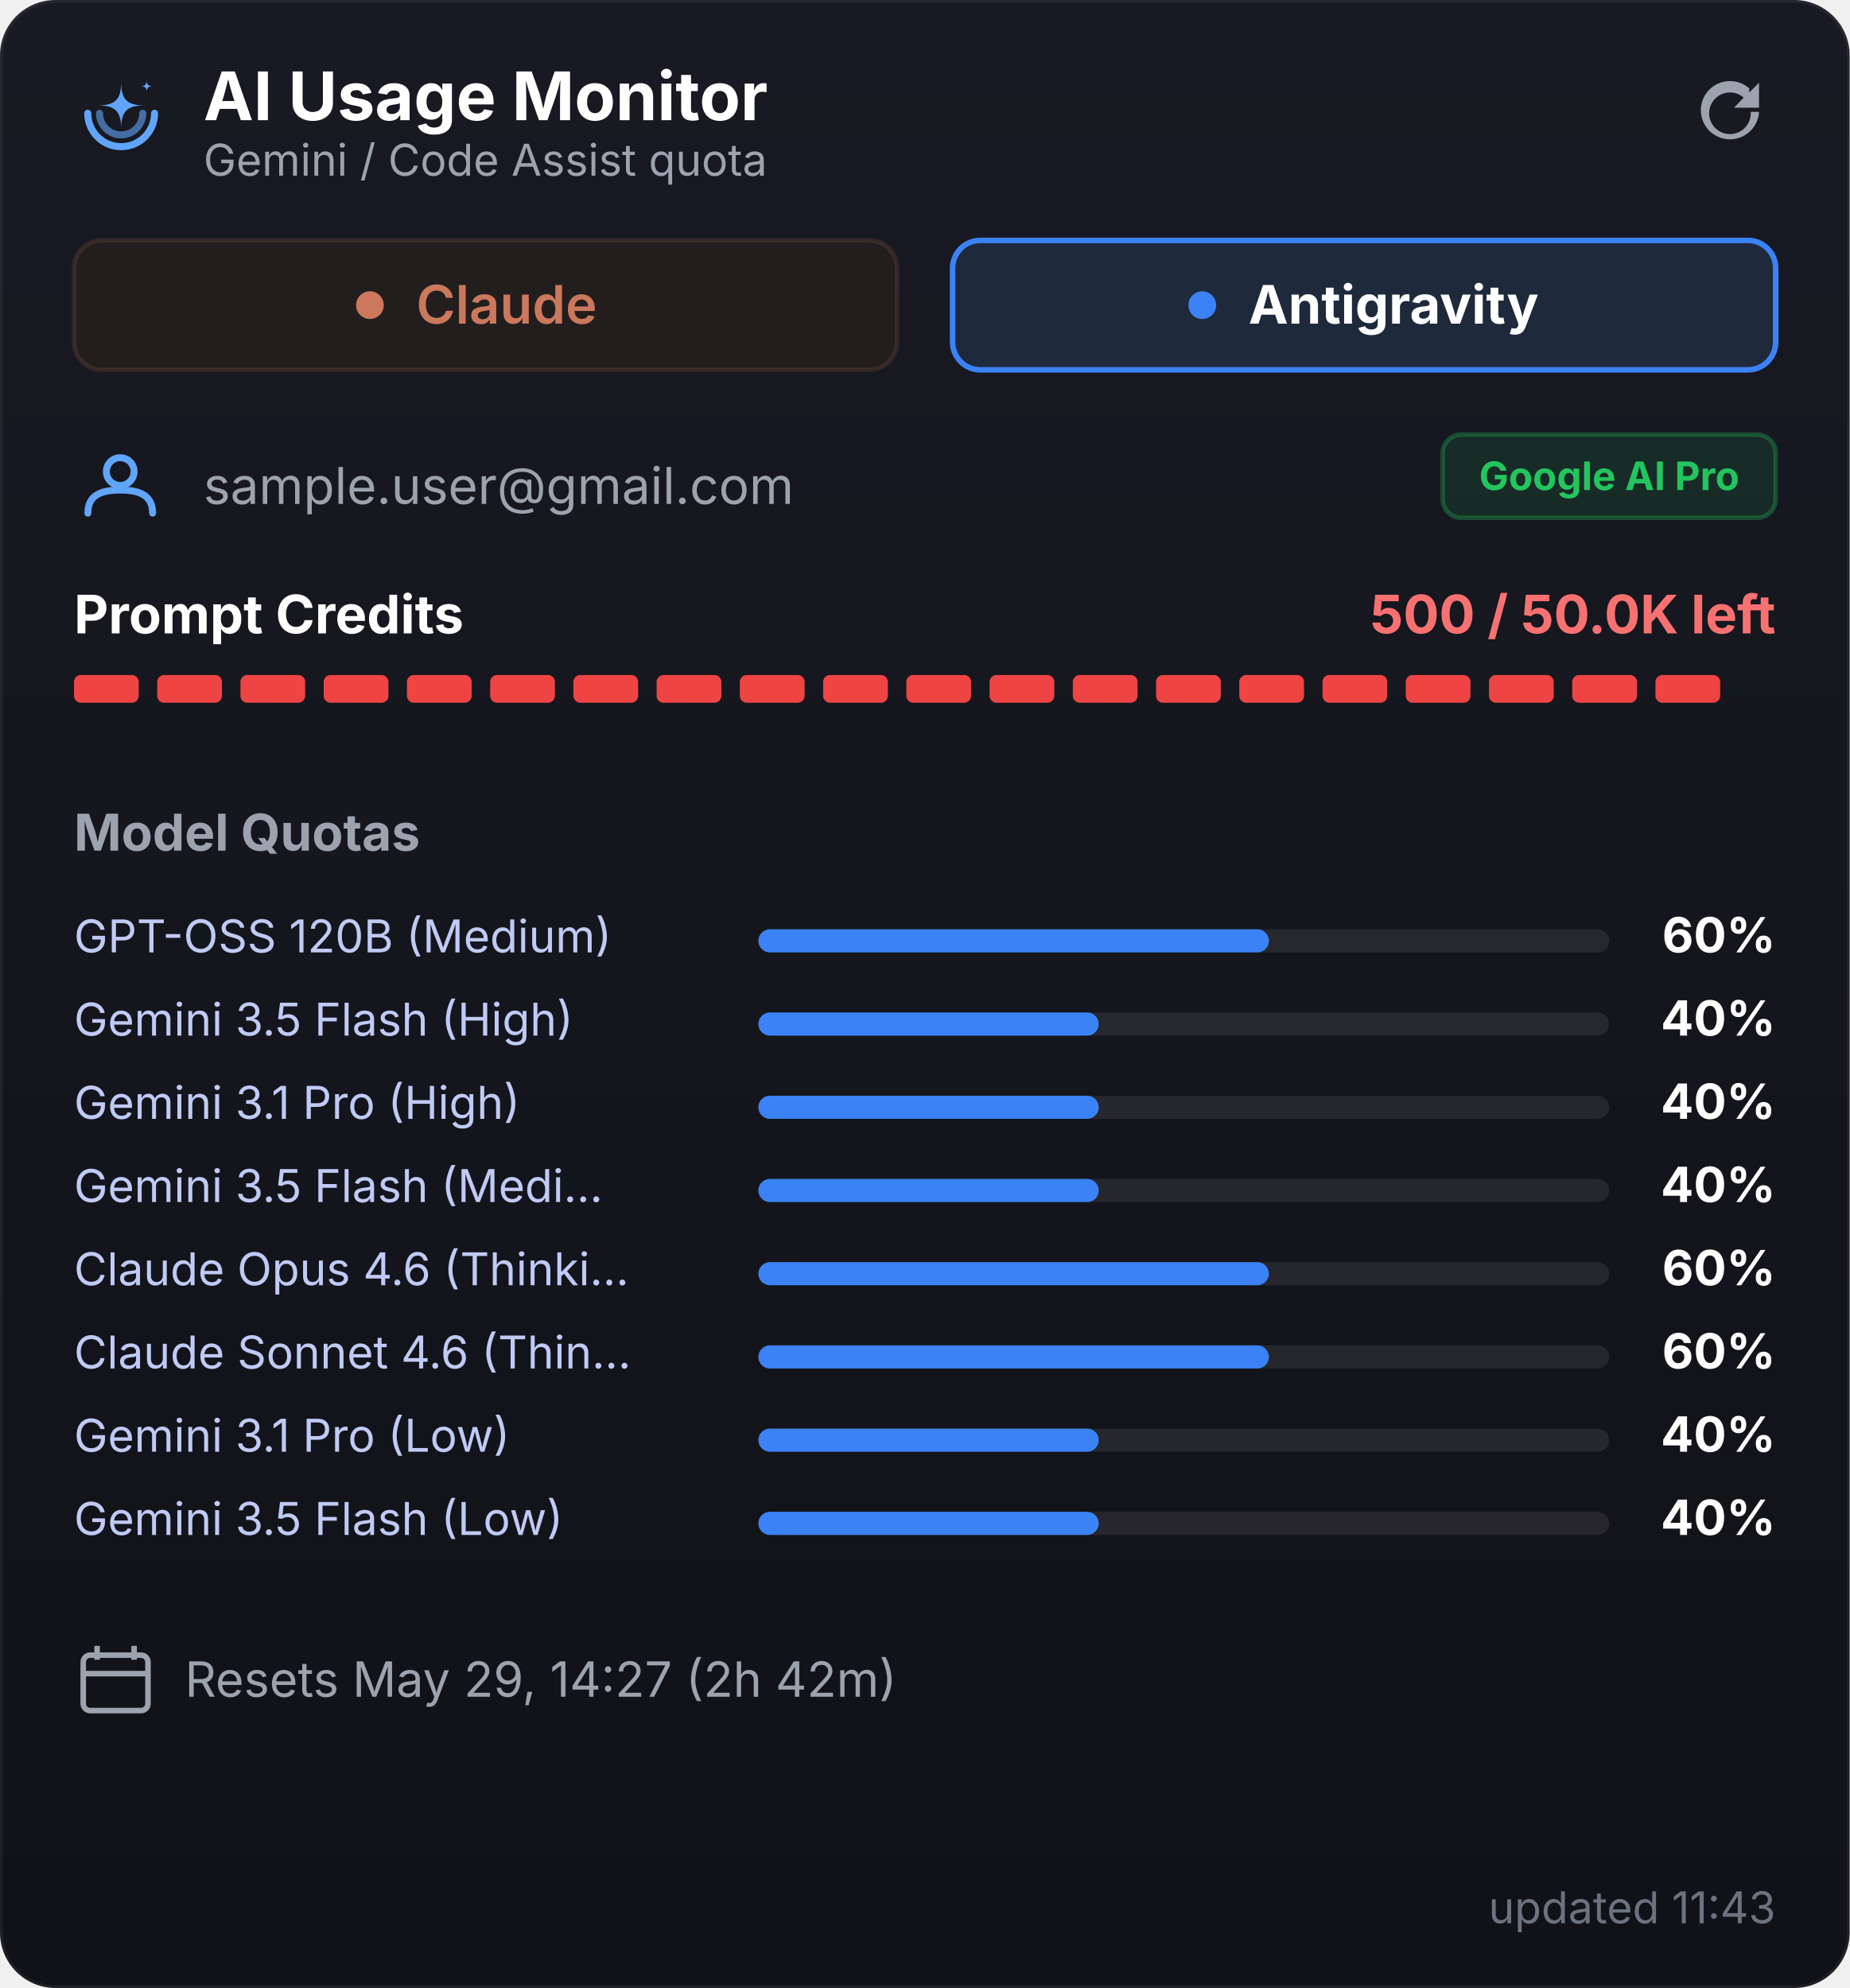
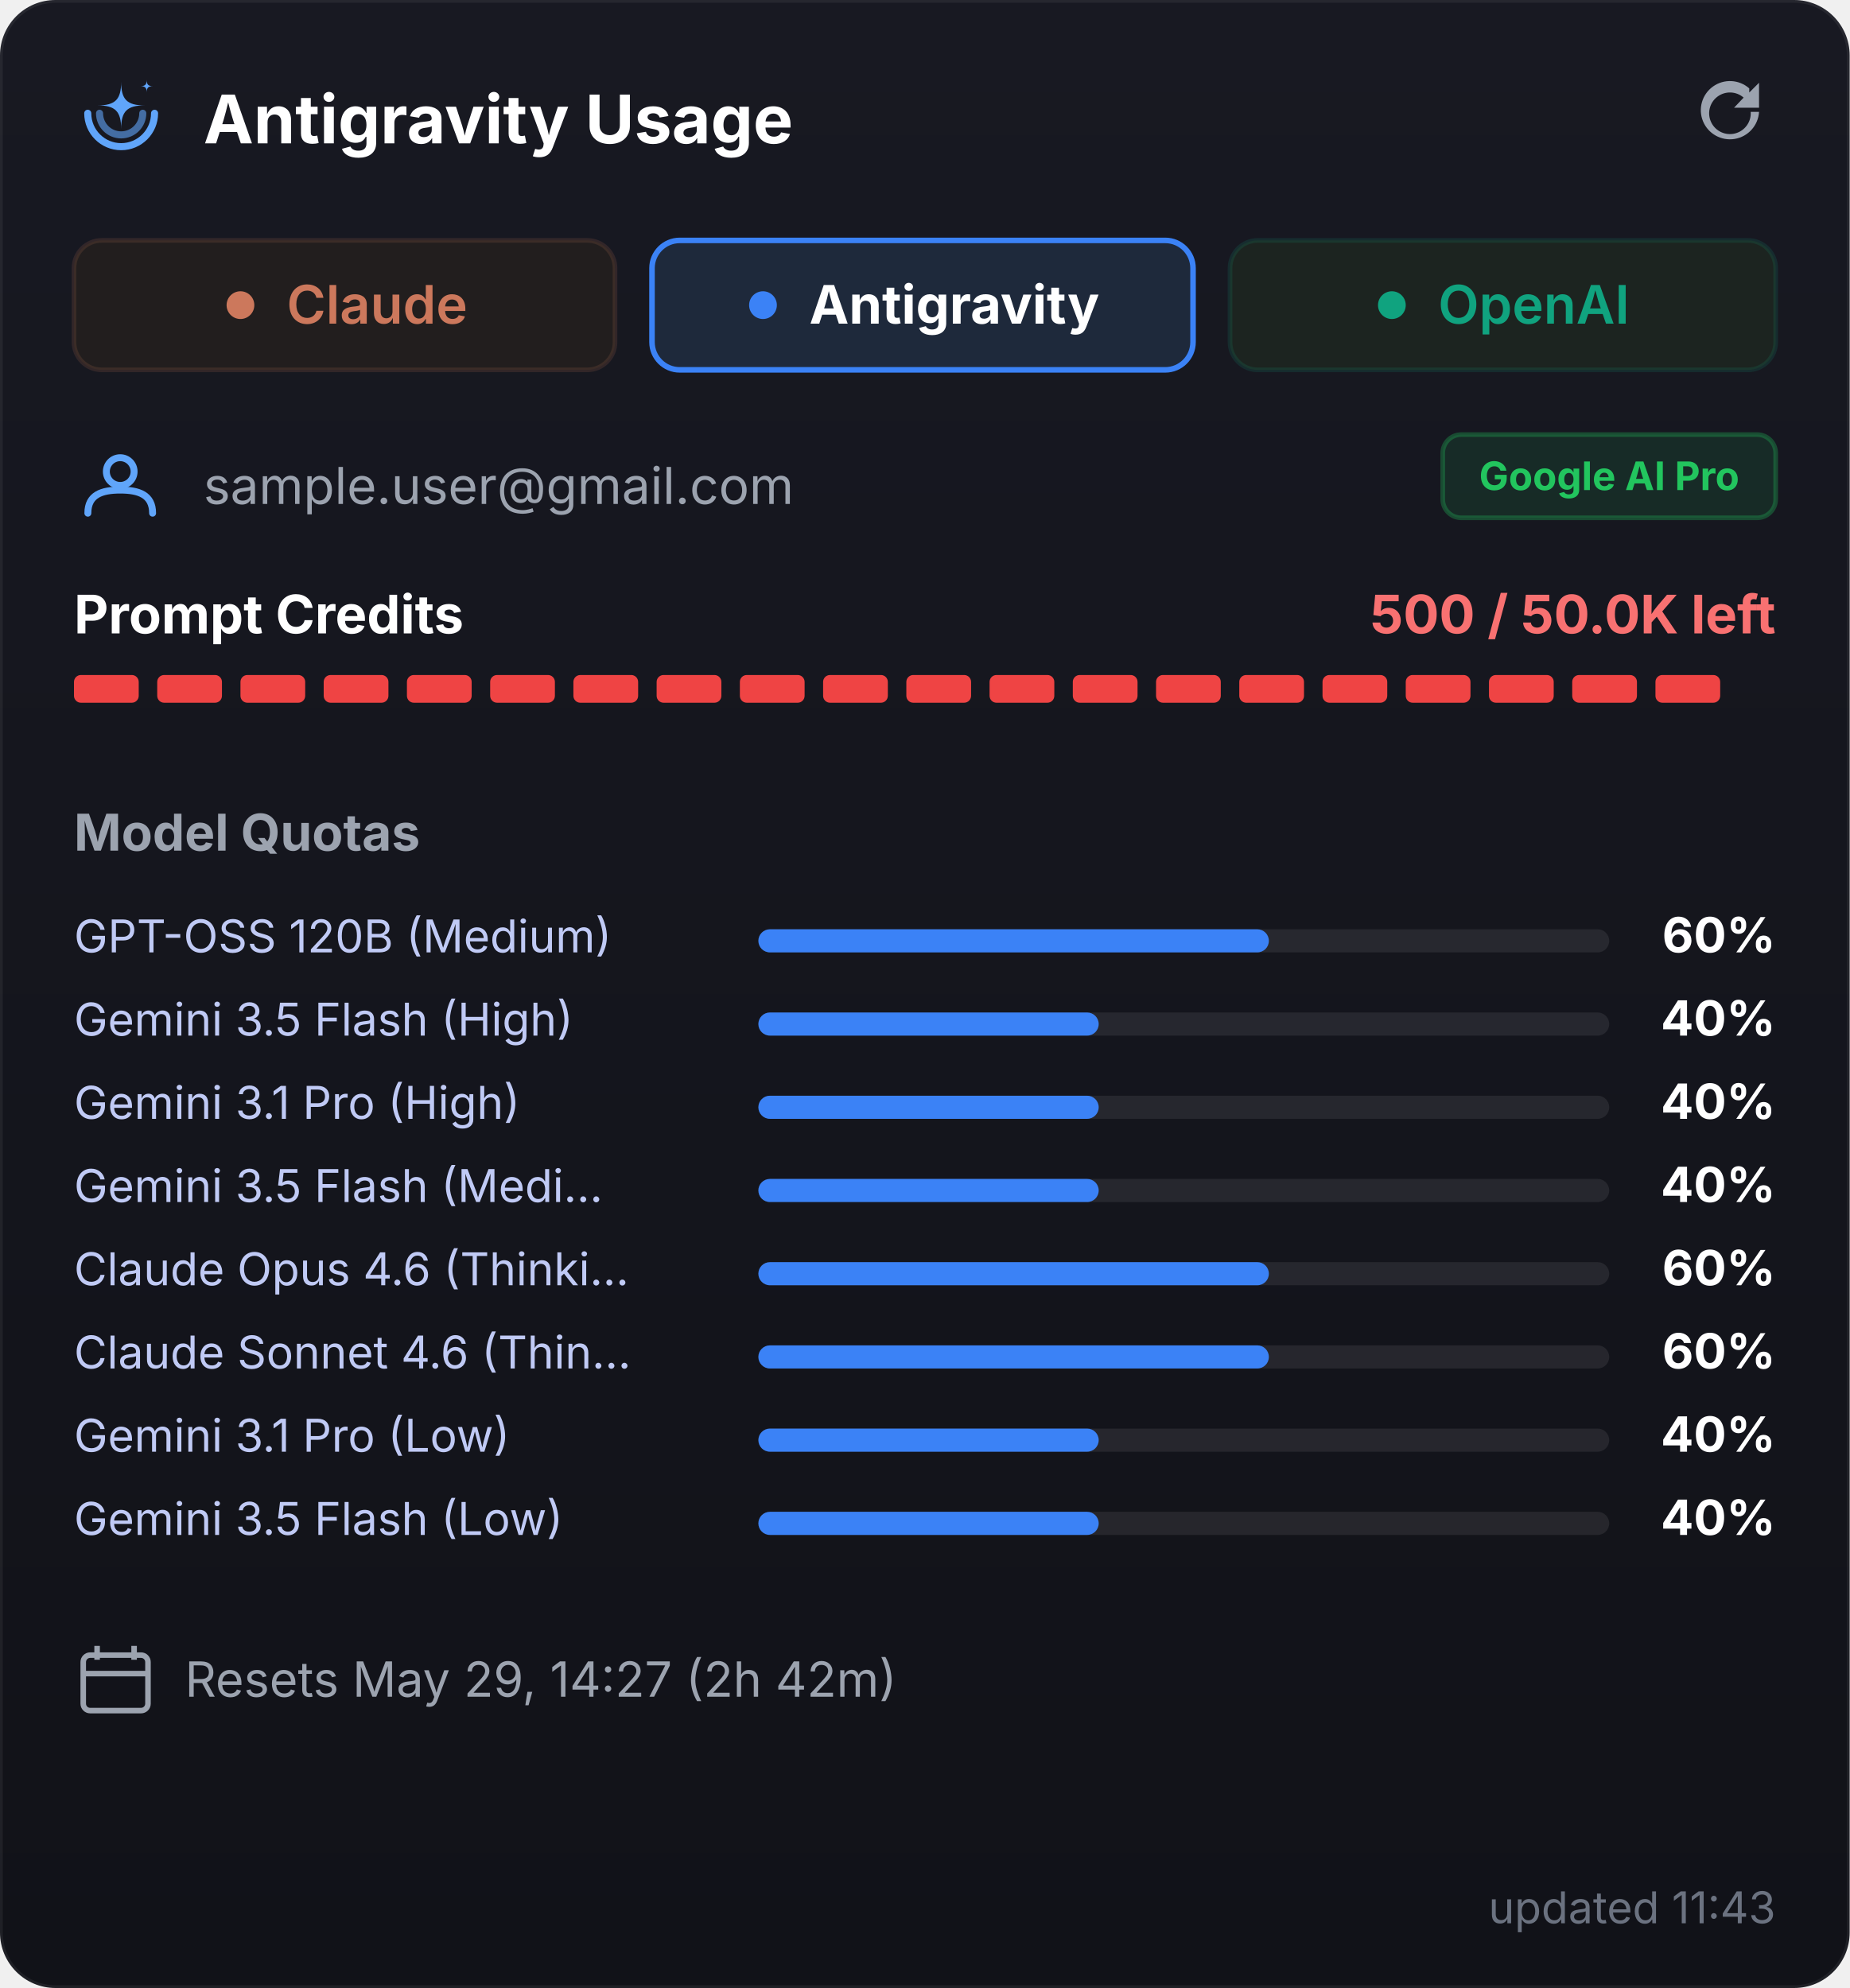
<svg xmlns="http://www.w3.org/2000/svg" viewBox="0 0 400 430" width="400" height="430">
  <defs>
    <linearGradient id="bgGrad" x1="0" y1="0" x2="0" y2="1">
      <stop offset="0%" stop-color="#181922" />
      <stop offset="100%" stop-color="#111218" />
    </linearGradient>
  </defs>
  <rect width="400" height="430" rx="12" fill="url(#bgGrad)" />
  <rect width="400" height="430" rx="12" fill="none" stroke="rgba(255,255,255,0.06)" stroke-width="1.2" />
  <g transform="translate(16, 16)">
    <g transform="scale(0.85)">
      <path d="M 3.5,10 A 8.5,8.5 0 0,0 20.5,10" fill="none" stroke="#60a5fa" stroke-width="1.8" stroke-linecap="round" />
      <path d="M 6.5,10 A 5.5,5.5 0 0,0 17.5,10" fill="none" stroke="#60a5fa" stroke-width="1.8" stroke-linecap="round" opacity="0.6" />
      <path d="M 12,2 C 12,6.5 13.5,8 18,8 C 13.5,8 12,9.5 12,14 C 12,9.5 10.5,8 6,8 C 10.5,8 12,6.5 12,2 Z" fill="#60a5fa" />
      <path d="M 18.5,1.5 C 18.5,2.7 18.9,3.1 20.1,3.1 C 18.9,3.1 18.5,3.5 18.5,4.7 C 18.5,3.5 18.1,3.1 16.9,3.1 C 18.1,3.1 18.5,2.7 18.5,1.5 Z" fill="#60a5fa" />
    </g>
-     <text x="28" y="10" font-family="system-ui,-apple-system,sans-serif" font-size="14.5" font-weight="700" fill="#ffffff">AI Usage Monitor</text>
-     <text x="28" y="22" font-family="system-ui,-apple-system,sans-serif" font-size="9.5" fill="#9ca3af">Gemini / Code Assist quota</text>
+     <text x="28" y="15" font-family="system-ui,-apple-system,sans-serif" font-size="14.5" font-weight="700" fill="#ffffff">Antigravity Usage</text>
  </g>
  <g class="btn" transform="translate(366, 17) scale(0.9)">
    <path d="M13.65 2.35A7 7 0 1 0 16 8h-2a5 5 0 1 1-1.7-3.43L10 7h6V1l-2.35 2.35z" fill="#9ca3af" />
  </g>
  <g transform="translate(0, 0)">
-     <rect x="16" y="52" width="178" height="28" rx="6" fill="#221e1e" stroke="rgba(204,120,92,0.15)" stroke-width="1" />
-     <circle cx="80" cy="66" r="3" fill="#cc785c" />
-     <text x="90" y="70" font-family="system-ui,-apple-system,sans-serif" font-size="11.5" font-weight="600" fill="#cc785c">Claude</text>
-     <rect x="206" y="52" width="178" height="28" rx="6" fill="#1e293b" stroke="#3b82f6" stroke-width="1.2" />
-     <circle cx="260" cy="66" r="3" fill="#3b82f6" />
-     <text x="270" y="70" font-family="system-ui,-apple-system,sans-serif" font-size="11.5" font-weight="700" fill="#ffffff">Antigravity</text>
+     <rect x="16" y="52" width="117" height="28" rx="6" fill="#221e1e" stroke="rgba(204,120,92,0.15)" stroke-width="1" />
+     <circle cx="52" cy="66" r="3" fill="#cc785c" />
+     <text x="62" y="70" font-family="system-ui,-apple-system,sans-serif" font-size="11.5" font-weight="600" fill="#cc785c">Claude</text>
+     <rect x="141" y="52" width="117" height="28" rx="6" fill="#1e293b" stroke="#3b82f6" stroke-width="1.2" />
+     <circle cx="165" cy="66" r="3" fill="#3b82f6" />
+     <text x="175" y="70" font-family="system-ui,-apple-system,sans-serif" font-size="11.5" font-weight="700" fill="#ffffff">Antigravity</text>
+     <rect x="266" y="52" width="118" height="28" rx="6" fill="#1c2420" stroke="rgba(16,163,127,0.15)" stroke-width="1" />
+     <circle cx="301" cy="66" r="3" fill="#10a37f" />
+     <text x="311" y="70" font-family="system-ui,-apple-system,sans-serif" font-size="11.5" font-weight="600" fill="#10a37f">OpenAI</text>
  </g>
  <g transform="translate(16, 96)">
    <g fill="none" stroke="#60a5fa" stroke-width="1.5">
      <circle cx="10" cy="6" r="3" />
      <path d="M3,15 C3,11 6,10 10,10 C14,10 17,11 17,15" stroke-linecap="round" />
    </g>
    <text x="28" y="13" font-family="system-ui,-apple-system,sans-serif" font-size="11" fill="#9ca3af">sample.user@gmail.com</text>
  </g>
  <rect x="312" y="94" width="72" height="18" rx="4" fill="rgba(34,197,94,0.12)" stroke="rgba(34,197,94,0.3)" stroke-width="1" />
  <text x="348" y="106" text-anchor="middle" font-family="system-ui,-apple-system,sans-serif" font-size="8.5" font-weight="700" fill="#22c55e">Google AI Pro</text>
  <text x="16" y="137" font-family="system-ui,-apple-system,sans-serif" font-size="11.5" font-weight="700" fill="#ffffff">Prompt Credits</text>
  <text x="384" y="137" text-anchor="end" font-family="system-ui,-apple-system,sans-serif" font-size="11.5" font-weight="700" fill="#f87171">500 / 50.0K left</text>
  <g transform="translate(16, 146)">
    <rect x="0" y="0" width="14" height="6" rx="1.5" fill="#ef4444" />
    <rect x="18" y="0" width="14" height="6" rx="1.5" fill="#ef4444" />
    <rect x="36" y="0" width="14" height="6" rx="1.5" fill="#ef4444" />
    <rect x="54" y="0" width="14" height="6" rx="1.5" fill="#ef4444" />
    <rect x="72" y="0" width="14" height="6" rx="1.5" fill="#ef4444" />
    <rect x="90" y="0" width="14" height="6" rx="1.5" fill="#ef4444" />
    <rect x="108" y="0" width="14" height="6" rx="1.5" fill="#ef4444" />
    <rect x="126" y="0" width="14" height="6" rx="1.5" fill="#ef4444" />
    <rect x="144" y="0" width="14" height="6" rx="1.5" fill="#ef4444" />
    <rect x="162" y="0" width="14" height="6" rx="1.5" fill="#ef4444" />
    <rect x="180" y="0" width="14" height="6" rx="1.5" fill="#ef4444" />
    <rect x="198" y="0" width="14" height="6" rx="1.5" fill="#ef4444" />
    <rect x="216" y="0" width="14" height="6" rx="1.5" fill="#ef4444" />
    <rect x="234" y="0" width="14" height="6" rx="1.5" fill="#ef4444" />
    <rect x="252" y="0" width="14" height="6" rx="1.5" fill="#ef4444" />
    <rect x="270" y="0" width="14" height="6" rx="1.5" fill="#ef4444" />
    <rect x="288" y="0" width="14" height="6" rx="1.5" fill="#ef4444" />
    <rect x="306" y="0" width="14" height="6" rx="1.5" fill="#ef4444" />
    <rect x="324" y="0" width="14" height="6" rx="1.5" fill="#ef4444" />
    <rect x="342" y="0" width="14" height="6" rx="1.5" fill="#ef4444" />
  </g>
  <text x="16" y="184" font-family="system-ui,-apple-system,sans-serif" font-size="11" font-weight="700" fill="#9ca3af">Model Quotas</text>
  <g transform="translate(0, 196)">
    <g transform="translate(0, 0)">
      <text x="16" y="10" font-family="system-ui,-apple-system,sans-serif" font-size="9.8" fill="#c0caf5">GPT-OSS 120B (Medium)</text>
      <rect x="164" y="5" width="184" height="5" rx="2.5" fill="rgba(255,255,255,0.08)" />
      <rect x="164" y="5" width="110.4" height="5" rx="2.5" fill="#3b82f6" />
      <text x="384" y="10" text-anchor="end" font-family="system-ui,-apple-system,sans-serif" font-size="10.5" font-weight="700" fill="#ffffff">60%</text>
    </g>
    <g transform="translate(0, 18)">
      <text x="16" y="10" font-family="system-ui,-apple-system,sans-serif" font-size="9.8" fill="#c0caf5">Gemini 3.5 Flash (High)</text>
      <rect x="164" y="5" width="184" height="5" rx="2.5" fill="rgba(255,255,255,0.08)" />
      <rect x="164" y="5" width="73.6" height="5" rx="2.5" fill="#3b82f6" />
      <text x="384" y="10" text-anchor="end" font-family="system-ui,-apple-system,sans-serif" font-size="10.5" font-weight="700" fill="#ffffff">40%</text>
    </g>
    <g transform="translate(0, 36)">
      <text x="16" y="10" font-family="system-ui,-apple-system,sans-serif" font-size="9.8" fill="#c0caf5">Gemini 3.1 Pro (High)</text>
      <rect x="164" y="5" width="184" height="5" rx="2.5" fill="rgba(255,255,255,0.08)" />
      <rect x="164" y="5" width="73.6" height="5" rx="2.5" fill="#3b82f6" />
      <text x="384" y="10" text-anchor="end" font-family="system-ui,-apple-system,sans-serif" font-size="10.5" font-weight="700" fill="#ffffff">40%</text>
    </g>
    <g transform="translate(0, 54)">
      <text x="16" y="10" font-family="system-ui,-apple-system,sans-serif" font-size="9.8" fill="#c0caf5">Gemini 3.5 Flash (Medi...</text>
      <rect x="164" y="5" width="184" height="5" rx="2.5" fill="rgba(255,255,255,0.08)" />
      <rect x="164" y="5" width="73.6" height="5" rx="2.5" fill="#3b82f6" />
      <text x="384" y="10" text-anchor="end" font-family="system-ui,-apple-system,sans-serif" font-size="10.5" font-weight="700" fill="#ffffff">40%</text>
    </g>
    <g transform="translate(0, 72)">
      <text x="16" y="10" font-family="system-ui,-apple-system,sans-serif" font-size="9.8" fill="#c0caf5">Claude Opus 4.6 (Thinki...</text>
      <rect x="164" y="5" width="184" height="5" rx="2.5" fill="rgba(255,255,255,0.08)" />
      <rect x="164" y="5" width="110.4" height="5" rx="2.5" fill="#3b82f6" />
      <text x="384" y="10" text-anchor="end" font-family="system-ui,-apple-system,sans-serif" font-size="10.5" font-weight="700" fill="#ffffff">60%</text>
    </g>
    <g transform="translate(0, 90)">
      <text x="16" y="10" font-family="system-ui,-apple-system,sans-serif" font-size="9.8" fill="#c0caf5">Claude Sonnet 4.6 (Thin...</text>
      <rect x="164" y="5" width="184" height="5" rx="2.5" fill="rgba(255,255,255,0.08)" />
      <rect x="164" y="5" width="110.4" height="5" rx="2.5" fill="#3b82f6" />
      <text x="384" y="10" text-anchor="end" font-family="system-ui,-apple-system,sans-serif" font-size="10.5" font-weight="700" fill="#ffffff">60%</text>
    </g>
    <g transform="translate(0, 108)">
      <text x="16" y="10" font-family="system-ui,-apple-system,sans-serif" font-size="9.8" fill="#c0caf5">Gemini 3.1 Pro (Low)</text>
      <rect x="164" y="5" width="184" height="5" rx="2.5" fill="rgba(255,255,255,0.08)" />
      <rect x="164" y="5" width="73.6" height="5" rx="2.5" fill="#3b82f6" />
      <text x="384" y="10" text-anchor="end" font-family="system-ui,-apple-system,sans-serif" font-size="10.5" font-weight="700" fill="#ffffff">40%</text>
    </g>
    <g transform="translate(0, 126)">
      <text x="16" y="10" font-family="system-ui,-apple-system,sans-serif" font-size="9.8" fill="#c0caf5">Gemini 3.5 Flash (Low)</text>
      <rect x="164" y="5" width="184" height="5" rx="2.5" fill="rgba(255,255,255,0.08)" />
      <rect x="164" y="5" width="73.6" height="5" rx="2.5" fill="#3b82f6" />
      <text x="384" y="10" text-anchor="end" font-family="system-ui,-apple-system,sans-serif" font-size="10.5" font-weight="700" fill="#ffffff">40%</text>
    </g>
  </g>
  <g transform="translate(16, 354)">
    <g fill="none" stroke="#9ca3af" stroke-width="1.2">
      <rect x="2" y="4" width="14" height="12" rx="1.5" />
      <line x1="2" y1="8" x2="16" y2="8" />
      <line x1="5" y1="2" x2="5" y2="5" />
      <line x1="13" y1="2" x2="13" y2="5" />
    </g>
    <text x="24" y="13" font-family="system-ui,-apple-system,sans-serif" font-size="10.5" fill="#9ca3af">Resets May 29, 14:27 (2h 42m)</text>
  </g>
  <text x="384" y="416" text-anchor="end" font-family="system-ui,-apple-system,sans-serif" font-size="9.5" fill="#6b7280">updated 11:43</text>
</svg>
